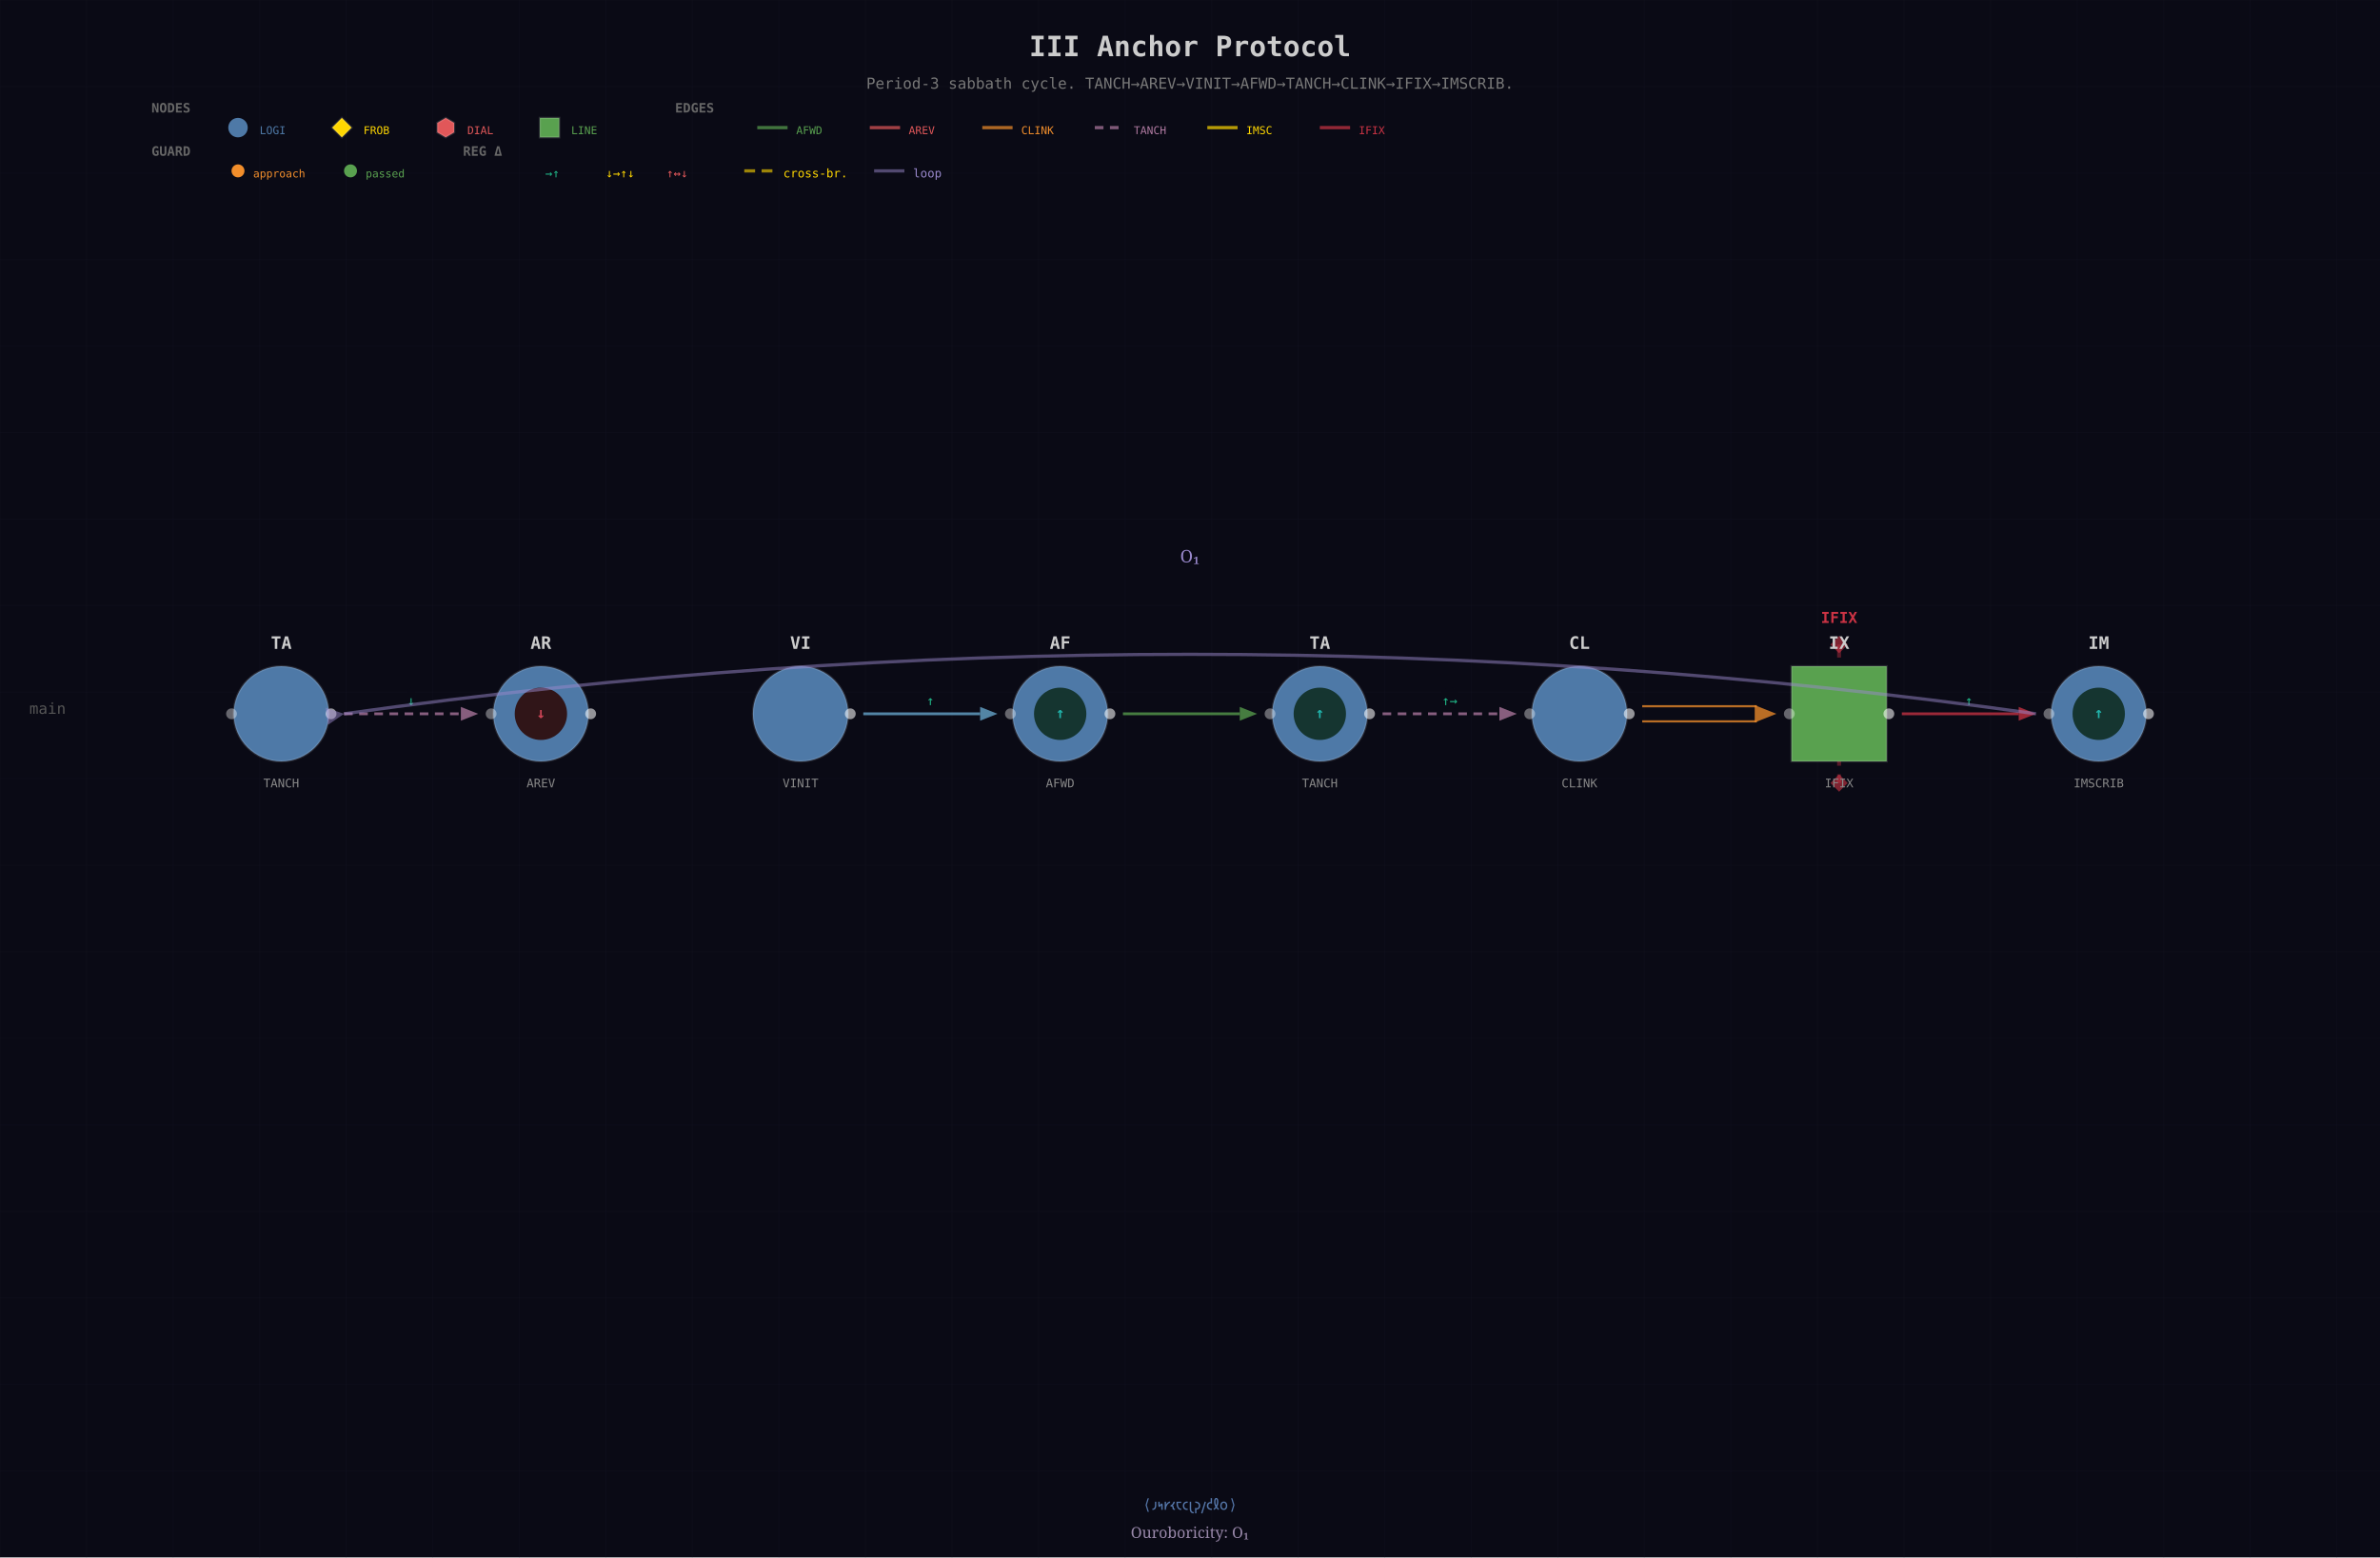
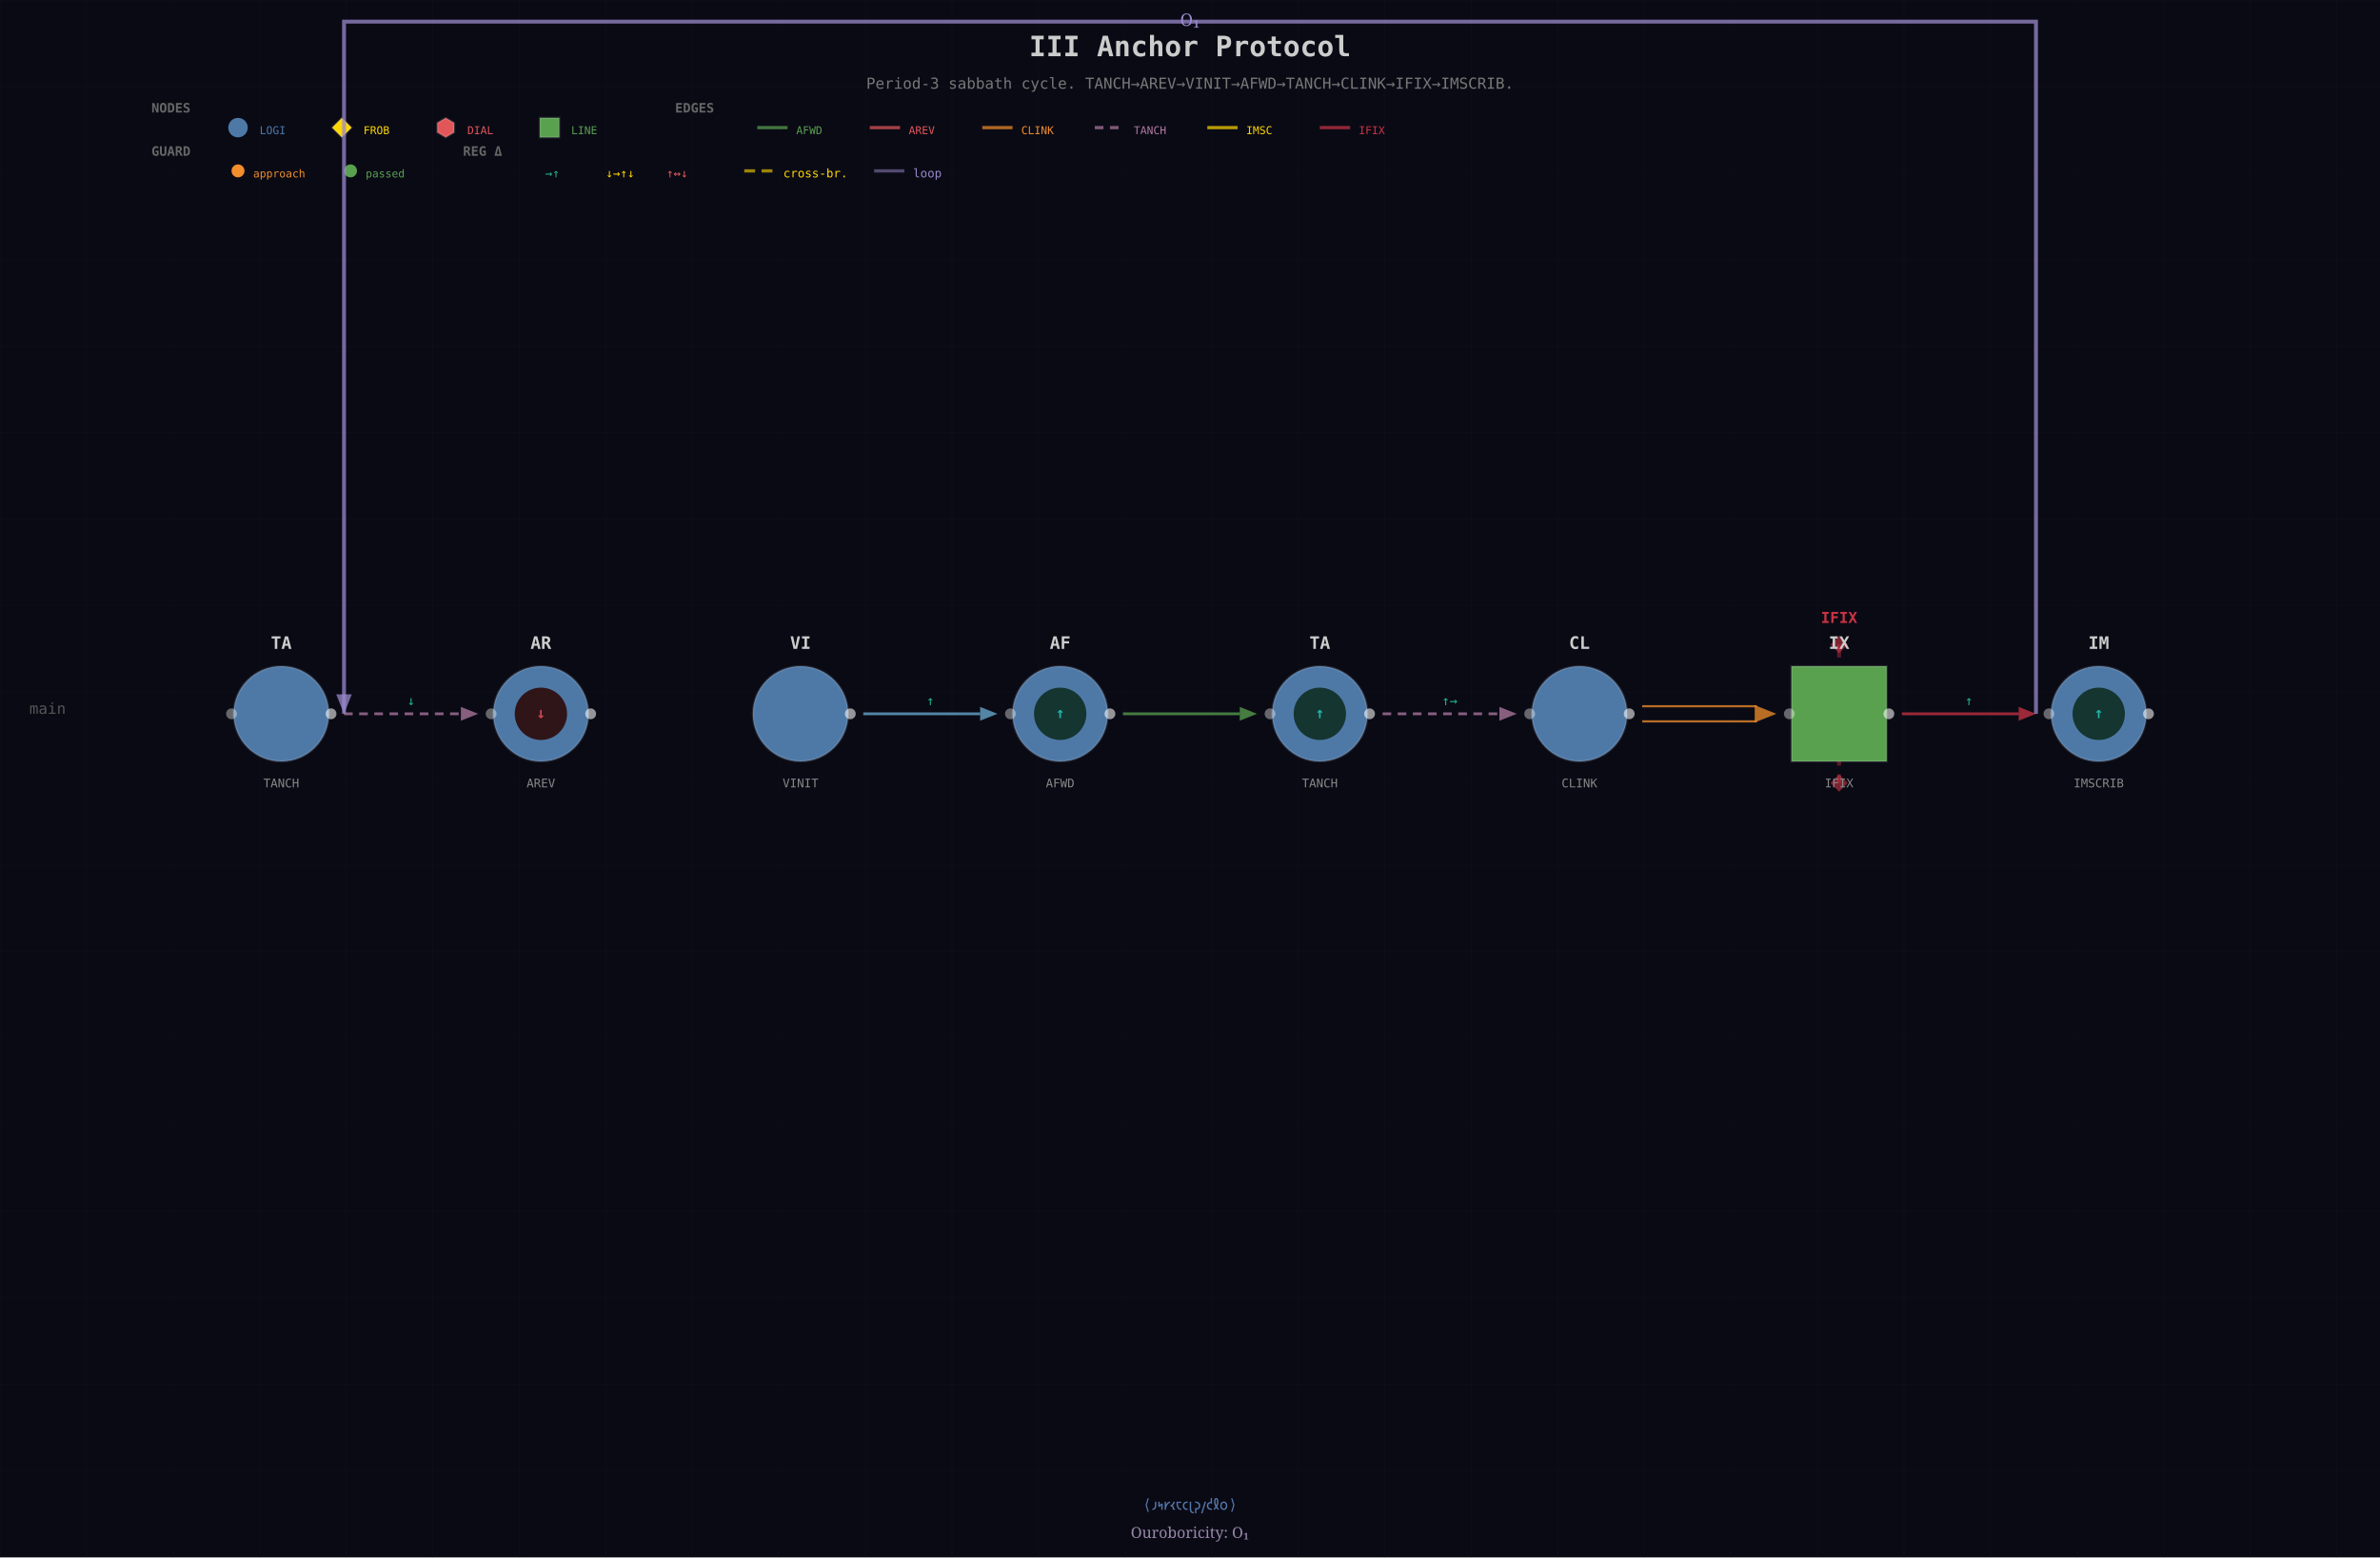
<svg xmlns="http://www.w3.org/2000/svg" viewBox="0 0 1100 720">
  <rect width="1100" height="720" fill="#0a0a15" />
  <line x1="0.0" y1="0.0" x2="0.0" y2="720.0" stroke="#151525" stroke-width="0.4" opacity="0.25" />
  <line x1="40.0" y1="0.0" x2="40.0" y2="720.0" stroke="#151525" stroke-width="0.4" opacity="0.25" />
  <line x1="80.0" y1="0.0" x2="80.0" y2="720.0" stroke="#151525" stroke-width="0.4" opacity="0.25" />
  <line x1="120.0" y1="0.0" x2="120.0" y2="720.0" stroke="#151525" stroke-width="0.4" opacity="0.25" />
  <line x1="160.0" y1="0.0" x2="160.0" y2="720.0" stroke="#151525" stroke-width="0.4" opacity="0.25" />
  <line x1="200.0" y1="0.0" x2="200.0" y2="720.0" stroke="#151525" stroke-width="0.4" opacity="0.25" />
  <line x1="240.0" y1="0.0" x2="240.0" y2="720.0" stroke="#151525" stroke-width="0.4" opacity="0.25" />
  <line x1="280.0" y1="0.0" x2="280.0" y2="720.0" stroke="#151525" stroke-width="0.4" opacity="0.25" />
  <line x1="320.0" y1="0.0" x2="320.0" y2="720.0" stroke="#151525" stroke-width="0.4" opacity="0.25" />
  <line x1="360.0" y1="0.0" x2="360.0" y2="720.0" stroke="#151525" stroke-width="0.4" opacity="0.25" />
  <line x1="400.0" y1="0.0" x2="400.0" y2="720.0" stroke="#151525" stroke-width="0.4" opacity="0.25" />
  <line x1="440.0" y1="0.0" x2="440.0" y2="720.0" stroke="#151525" stroke-width="0.4" opacity="0.25" />
  <line x1="480.0" y1="0.0" x2="480.0" y2="720.0" stroke="#151525" stroke-width="0.4" opacity="0.25" />
  <line x1="520.0" y1="0.0" x2="520.0" y2="720.0" stroke="#151525" stroke-width="0.4" opacity="0.25" />
  <line x1="560.0" y1="0.0" x2="560.0" y2="720.0" stroke="#151525" stroke-width="0.4" opacity="0.25" />
  <line x1="600.0" y1="0.0" x2="600.0" y2="720.0" stroke="#151525" stroke-width="0.4" opacity="0.25" />
  <line x1="640.0" y1="0.0" x2="640.0" y2="720.0" stroke="#151525" stroke-width="0.4" opacity="0.25" />
  <line x1="680.0" y1="0.0" x2="680.0" y2="720.0" stroke="#151525" stroke-width="0.4" opacity="0.25" />
  <line x1="720.0" y1="0.0" x2="720.0" y2="720.0" stroke="#151525" stroke-width="0.4" opacity="0.25" />
  <line x1="760.0" y1="0.0" x2="760.0" y2="720.0" stroke="#151525" stroke-width="0.4" opacity="0.25" />
  <line x1="800.0" y1="0.0" x2="800.0" y2="720.0" stroke="#151525" stroke-width="0.4" opacity="0.25" />
  <line x1="840.0" y1="0.0" x2="840.0" y2="720.0" stroke="#151525" stroke-width="0.4" opacity="0.25" />
  <line x1="880.0" y1="0.0" x2="880.0" y2="720.0" stroke="#151525" stroke-width="0.4" opacity="0.25" />
  <line x1="920.0" y1="0.0" x2="920.0" y2="720.0" stroke="#151525" stroke-width="0.4" opacity="0.25" />
  <line x1="960.0" y1="0.0" x2="960.0" y2="720.0" stroke="#151525" stroke-width="0.4" opacity="0.25" />
  <line x1="1000.0" y1="0.0" x2="1000.0" y2="720.0" stroke="#151525" stroke-width="0.4" opacity="0.25" />
  <line x1="1040.0" y1="0.0" x2="1040.0" y2="720.0" stroke="#151525" stroke-width="0.4" opacity="0.25" />
  <line x1="1080.0" y1="0.0" x2="1080.0" y2="720.0" stroke="#151525" stroke-width="0.4" opacity="0.25" />
  <line x1="0.0" y1="0.0" x2="1100.0" y2="0.0" stroke="#151525" stroke-width="0.4" opacity="0.25" />
  <line x1="0.0" y1="40.0" x2="1100.0" y2="40.0" stroke="#151525" stroke-width="0.4" opacity="0.25" />
  <line x1="0.0" y1="80.0" x2="1100.0" y2="80.0" stroke="#151525" stroke-width="0.4" opacity="0.25" />
  <line x1="0.0" y1="120.0" x2="1100.0" y2="120.0" stroke="#151525" stroke-width="0.4" opacity="0.25" />
  <line x1="0.0" y1="160.0" x2="1100.0" y2="160.0" stroke="#151525" stroke-width="0.4" opacity="0.25" />
  <line x1="0.0" y1="200.0" x2="1100.0" y2="200.0" stroke="#151525" stroke-width="0.4" opacity="0.25" />
  <line x1="0.0" y1="240.0" x2="1100.0" y2="240.0" stroke="#151525" stroke-width="0.4" opacity="0.25" />
  <line x1="0.0" y1="280.0" x2="1100.0" y2="280.0" stroke="#151525" stroke-width="0.4" opacity="0.25" />
  <line x1="0.0" y1="320.0" x2="1100.0" y2="320.0" stroke="#151525" stroke-width="0.4" opacity="0.25" />
  <line x1="0.0" y1="360.0" x2="1100.0" y2="360.0" stroke="#151525" stroke-width="0.4" opacity="0.25" />
  <line x1="0.0" y1="400.0" x2="1100.0" y2="400.0" stroke="#151525" stroke-width="0.4" opacity="0.25" />
  <line x1="0.0" y1="440.0" x2="1100.0" y2="440.0" stroke="#151525" stroke-width="0.4" opacity="0.25" />
  <line x1="0.0" y1="480.0" x2="1100.0" y2="480.0" stroke="#151525" stroke-width="0.4" opacity="0.25" />
  <line x1="0.0" y1="520.0" x2="1100.0" y2="520.0" stroke="#151525" stroke-width="0.4" opacity="0.25" />
  <line x1="0.0" y1="560.0" x2="1100.0" y2="560.0" stroke="#151525" stroke-width="0.4" opacity="0.25" />
  <line x1="0.0" y1="600.0" x2="1100.0" y2="600.0" stroke="#151525" stroke-width="0.4" opacity="0.25" />
  <line x1="0.0" y1="640.0" x2="1100.0" y2="640.0" stroke="#151525" stroke-width="0.4" opacity="0.25" />
  <line x1="0.0" y1="680.0" x2="1100.0" y2="680.0" stroke="#151525" stroke-width="0.4" opacity="0.25" />
  <text x="550.0" y="26.0" fill="#cccccc" font-size="13" text-anchor="middle" font-family="monospace" font-weight="bold">III Anchor Protocol</text>
  <text x="550.0" y="41.0" fill="#777" font-size="7" text-anchor="middle" font-family="monospace">Period-3 sabbath cycle. TANCH→AREV→VINIT→AFWD→TANCH→CLINK→IFIX→IMSCRIB.</text>
  <text x="22.0" y="330.0" fill="#555" font-size="7" text-anchor="middle" font-family="monospace">main</text>
  <line x1="850.0" y1="298.0" x2="850.0" y2="362.0" stroke="#cc3344" stroke-width="1.8" opacity="0.4" stroke-dasharray="6,4" />
  <text x="850.0" y="288.0" fill="#cc3344" font-size="7" text-anchor="middle" font-family="monospace" font-weight="bold">IFIX</text>
  <polygon points="850.0,294.0 854.0,298 850.0,302.0 846.0,298" fill="#cc3344" opacity="0.6" />
  <polygon points="850.0,358.0 854.0,362 850.0,366.0 846.0,362" fill="#cc3344" opacity="0.6" />
  <line x1="159.0" y1="330.0" x2="213.0" y2="330.0" stroke="#b07aa1" stroke-width="1.3" opacity="0.75" stroke-dasharray="4,3" />
  <polygon points="221.0,330.0 213.0,333.2 213.0,326.8" fill="#b07aa1" opacity="0.75" />
  <rect x="188.0" y="318.0" width="4.0" height="10" fill="#0a0a15" opacity="0.7" rx="3" />
  <text x="190.0" y="326.0" fill="#20b888" font-size="6" text-anchor="middle" font-family="monospace">↓</text>
  <line x1="399.0" y1="330.0" x2="453.0" y2="330.0" stroke="#6baed6" stroke-width="1.3" opacity="0.75" />
  <polygon points="461.0,330.0 453.0,333.2 453.0,326.8" fill="#6baed6" opacity="0.75" />
  <rect x="428.0" y="318.0" width="4.0" height="10" fill="#0a0a15" opacity="0.7" rx="3" />
  <text x="430.0" y="326.0" fill="#20b888" font-size="6" text-anchor="middle" font-family="monospace">↑</text>
  <line x1="519.0" y1="330.0" x2="573.0" y2="330.0" stroke="#59a14f" stroke-width="1.3" opacity="0.75" />
  <polygon points="581.0,330.0 573.0,333.2 573.0,326.8" fill="#59a14f" opacity="0.75" />
  <line x1="639.0" y1="330.0" x2="693.0" y2="330.0" stroke="#b07aa1" stroke-width="1.3" opacity="0.75" stroke-dasharray="4,3" />
  <polygon points="701.0,330.0 693.0,333.2 693.0,326.8" fill="#b07aa1" opacity="0.75" />
  <rect x="666.0" y="318.0" width="8.0" height="10" fill="#0a0a15" opacity="0.7" rx="3" />
  <text x="670.0" y="326.0" fill="#20b888" font-size="6" text-anchor="middle" font-family="monospace">↑→</text>
  <line x1="759.0" y1="326.5" x2="812.0" y2="326.5" stroke="#f28e2b" stroke-width="1.0" opacity="0.75" />
  <line x1="759.0" y1="333.5" x2="812.0" y2="333.5" stroke="#f28e2b" stroke-width="1.0" opacity="0.75" />
  <polygon points="821.0,330.0 811.0,334.0 811.0,326.0" fill="#f28e2b" opacity="0.75" />
  <line x1="879.0" y1="330.0" x2="933.0" y2="330.0" stroke="#cc3344" stroke-width="1.3" opacity="0.75" />
  <polygon points="941.0,330.0 933.0,333.2 933.0,326.8" fill="#cc3344" opacity="0.75" />
  <rect x="908.0" y="318.0" width="4.0" height="10" fill="#0a0a15" opacity="0.7" rx="3" />
  <text x="910.0" y="326.0" fill="#20b888" font-size="6" text-anchor="middle" font-family="monospace">↑</text>
  <circle cx="130.0" cy="330.0" r="22.0" fill="#4e79a7" stroke="#ffffff20" stroke-width="1.0" />
  <text x="130.0" y="300.0" fill="#cccccc" font-size="8" text-anchor="middle" font-family="monospace" font-weight="bold">TA</text>
  <text x="130.0" y="364.0" fill="#888" font-size="5.5" text-anchor="middle" font-family="monospace">TANCH</text>
  <circle cx="107.0" cy="330.0" r="2.5" fill="#ffffff60" stroke-width="0" />
  <circle cx="153.0" cy="330.0" r="2.5" fill="#ffffff90" stroke-width="0" />
  <circle cx="250.0" cy="330.0" r="22.0" fill="#4e79a7" stroke="#ffffff20" stroke-width="1.0" />
  <circle cx="250.0" cy="330.0" r="12.1" fill="#301518" stroke-width="0" />
  <text x="250.0" y="332.0" fill="#cc4455" font-size="7" text-anchor="middle" font-family="monospace" font-weight="bold">↓</text>
  <text x="250.0" y="300.0" fill="#cccccc" font-size="8" text-anchor="middle" font-family="monospace" font-weight="bold">AR</text>
  <text x="250.0" y="364.0" fill="#888" font-size="5.5" text-anchor="middle" font-family="monospace">AREV</text>
  <circle cx="227.0" cy="330.0" r="2.5" fill="#ffffff60" stroke-width="0" />
  <circle cx="273.0" cy="330.0" r="2.5" fill="#ffffff90" stroke-width="0" />
  <circle cx="370.0" cy="330.0" r="22.0" fill="#4e79a7" stroke="#ffffff20" stroke-width="1.0" />
  <text x="370.0" y="300.0" fill="#cccccc" font-size="8" text-anchor="middle" font-family="monospace" font-weight="bold">VI</text>
  <text x="370.0" y="364.0" fill="#888" font-size="5.5" text-anchor="middle" font-family="monospace">VINIT</text>
  <circle cx="393.0" cy="330.0" r="2.5" fill="#ffffff90" stroke-width="0" />
  <circle cx="490.0" cy="330.0" r="22.0" fill="#4e79a7" stroke="#ffffff20" stroke-width="1.0" />
  <circle cx="490.0" cy="330.0" r="12.1" fill="#153530" stroke-width="0" />
  <text x="490.0" y="332.0" fill="#20b2aa" font-size="7" text-anchor="middle" font-family="monospace" font-weight="bold">↑</text>
  <text x="490.0" y="300.0" fill="#cccccc" font-size="8" text-anchor="middle" font-family="monospace" font-weight="bold">AF</text>
  <text x="490.0" y="364.0" fill="#888" font-size="5.5" text-anchor="middle" font-family="monospace">AFWD</text>
  <circle cx="467.0" cy="330.0" r="2.5" fill="#ffffff60" stroke-width="0" />
  <circle cx="513.0" cy="330.0" r="2.5" fill="#ffffff90" stroke-width="0" />
  <circle cx="610.0" cy="330.0" r="22.0" fill="#4e79a7" stroke="#ffffff20" stroke-width="1.0" />
  <circle cx="610.0" cy="330.0" r="12.1" fill="#153530" stroke-width="0" />
  <text x="610.0" y="332.0" fill="#20b2aa" font-size="7" text-anchor="middle" font-family="monospace" font-weight="bold">↑</text>
  <text x="610.0" y="300.0" fill="#cccccc" font-size="8" text-anchor="middle" font-family="monospace" font-weight="bold">TA</text>
  <text x="610.0" y="364.0" fill="#888" font-size="5.5" text-anchor="middle" font-family="monospace">TANCH</text>
  <circle cx="587.0" cy="330.0" r="2.5" fill="#ffffff60" stroke-width="0" />
  <circle cx="633.0" cy="330.0" r="2.5" fill="#ffffff90" stroke-width="0" />
  <circle cx="730.0" cy="330.0" r="22.0" fill="#4e79a7" stroke="#ffffff20" stroke-width="1.0" />
  <text x="730.0" y="300.0" fill="#cccccc" font-size="8" text-anchor="middle" font-family="monospace" font-weight="bold">CL</text>
  <text x="730.0" y="364.0" fill="#888" font-size="5.5" text-anchor="middle" font-family="monospace">CLINK</text>
  <circle cx="707.0" cy="330.0" r="2.5" fill="#ffffff60" stroke-width="0" />
  <circle cx="753.0" cy="330.0" r="2.5" fill="#ffffff90" stroke-width="0" />
  <rect x="828.0" y="308.0" width="44.0" height="44.0" fill="#59a14f" stroke="#ffffff20" stroke-width="1.0" />
  <text x="850.0" y="300.0" fill="#cccccc" font-size="8" text-anchor="middle" font-family="monospace" font-weight="bold">IX</text>
  <text x="850.0" y="364.0" fill="#888" font-size="5.5" text-anchor="middle" font-family="monospace">IFIX</text>
  <circle cx="827.0" cy="330.0" r="2.5" fill="#ffffff60" stroke-width="0" />
  <circle cx="873.0" cy="330.0" r="2.5" fill="#ffffff90" stroke-width="0" />
  <circle cx="970.0" cy="330.0" r="22.0" fill="#4e79a7" stroke="#ffffff20" stroke-width="1.0" />
  <circle cx="970.0" cy="330.0" r="12.1" fill="#153530" stroke-width="0" />
  <text x="970.0" y="332.0" fill="#20b2aa" font-size="7" text-anchor="middle" font-family="monospace" font-weight="bold">↑</text>
  <text x="970.0" y="300.0" fill="#cccccc" font-size="8" text-anchor="middle" font-family="monospace" font-weight="bold">IM</text>
  <text x="970.0" y="364.0" fill="#888" font-size="5.5" text-anchor="middle" font-family="monospace">IMSCRIB</text>
  <circle cx="947.0" cy="330.0" r="2.5" fill="#ffffff60" stroke-width="0" />
  <circle cx="993.0" cy="330.0" r="2.5" fill="#ffffff90" stroke-width="0" />
-   <path d="M941.0,330.0 Q550.0,275.0 159.0,330.0" fill="none" stroke="#9988cc" stroke-width="1.5" opacity="0.5" />
-   <polygon points="159.0,330.0 150.5,327.2 151.6,335.1" fill="#9988cc" opacity="0.5" />
-   <text x="550.0" y="260.0" fill="#9988cc" font-size="8" text-anchor="middle" font-family="serif">O₁</text>
  <text x="550.0" y="698.0" fill="#5577aa" font-size="7" text-anchor="middle" font-family="monospace">⟨𐑨𐑰𐑾𐑬𐑱𐑤𐑚𐑜𐑢𐑒𐑙𐑴⟩</text>
  <text x="550.0" y="711.0" fill="#9988aa" font-size="7" text-anchor="middle" font-family="serif">Ouroboricity: O₁</text>
  <text x="70.0" y="52.0" fill="#666" font-size="6" text-anchor="start" font-family="monospace" font-weight="bold">NODES</text>
  <circle cx="110.0" cy="59.0" r="4.5" fill="#4e79a7" stroke-width="0" />
  <text x="120.0" y="62.0" fill="#4e79a7" font-size="5" text-anchor="start" font-family="monospace">LOGI</text>
  <polygon points="158,54.5 162.5,59 158,63.5 153.5,59" fill="#ffd700" stroke="#ffffff20" stroke-width="1.0" />
  <text x="168.0" y="62.0" fill="#ffd700" font-size="5" text-anchor="start" font-family="monospace">FROB</text>
  <polygon points="209.9,61.2 206.0,63.5 202.1,61.2 202.1,56.8 206.0,54.5 209.9,56.8" fill="#e15759" stroke="#ffffff20" stroke-width="1.0" />
  <text x="216.0" y="62.0" fill="#e15759" font-size="5" text-anchor="start" font-family="monospace">DIAL</text>
  <rect x="249.5" y="54.5" width="9.0" height="9.0" fill="#59a14f" stroke="#ffffff20" stroke-width="1.0" />
  <text x="264.0" y="62.0" fill="#59a14f" font-size="5" text-anchor="start" font-family="monospace">LINE</text>
  <text x="312.0" y="52.0" fill="#666" font-size="6" text-anchor="start" font-family="monospace" font-weight="bold">EDGES</text>
  <line x1="350.0" y1="59.0" x2="364.0" y2="59.0" stroke="#59a14f" stroke-width="1.5" opacity="0.7" />
  <text x="368.0" y="62.0" fill="#59a14f" font-size="5" text-anchor="start" font-family="monospace">AFWD</text>
  <line x1="402.0" y1="59.0" x2="416.0" y2="59.0" stroke="#e15759" stroke-width="1.5" opacity="0.7" />
  <text x="420.0" y="62.0" fill="#e15759" font-size="5" text-anchor="start" font-family="monospace">AREV</text>
  <line x1="454.0" y1="59.0" x2="468.0" y2="59.0" stroke="#f28e2b" stroke-width="1.5" opacity="0.7" />
  <text x="472.0" y="62.0" fill="#f28e2b" font-size="5" text-anchor="start" font-family="monospace">CLINK</text>
  <line x1="506.0" y1="59.0" x2="520.0" y2="59.0" stroke="#b07aa1" stroke-width="1.5" opacity="0.7" stroke-dasharray="4,3" />
  <text x="524.0" y="62.0" fill="#b07aa1" font-size="5" text-anchor="start" font-family="monospace">TANCH</text>
  <line x1="558.0" y1="59.0" x2="572.0" y2="59.0" stroke="#ffd700" stroke-width="1.5" opacity="0.7" />
  <text x="576.0" y="62.0" fill="#ffd700" font-size="5" text-anchor="start" font-family="monospace">IMSC</text>
  <line x1="610.0" y1="59.0" x2="624.0" y2="59.0" stroke="#cc3344" stroke-width="1.5" opacity="0.7" />
  <text x="628.0" y="62.0" fill="#cc3344" font-size="5" text-anchor="start" font-family="monospace">IFIX</text>
  <text x="70.0" y="72.0" fill="#666" font-size="6" text-anchor="start" font-family="monospace" font-weight="bold">GUARD</text>
  <circle cx="110.0" cy="79.0" r="3.0" fill="#f28e2b" stroke-width="0.8" />
  <text x="117.0" y="82.0" fill="#f28e2b" font-size="5" text-anchor="start" font-family="monospace">approach</text>
  <circle cx="162.0" cy="79.0" r="3.0" fill="#59a14f" stroke-width="0.9" />
  <text x="169.0" y="82.0" fill="#59a14f" font-size="5" text-anchor="start" font-family="monospace">passed</text>
  <text x="214.0" y="72.0" fill="#666" font-size="6" text-anchor="start" font-family="monospace" font-weight="bold">REG Δ</text>
  <text x="252.0" y="82.0" fill="#20b888" font-size="5.5" text-anchor="start" font-family="monospace">→↑</text>
  <text x="280.0" y="82.0" fill="#ffd700" font-size="5.5" text-anchor="start" font-family="monospace">↓→↑↓</text>
  <text x="308.0" y="82.0" fill="#e15759" font-size="5.5" text-anchor="start" font-family="monospace">↑↔↓</text>
  <line x1="344.0" y1="79.0" x2="358.0" y2="79.0" stroke="#ffd700" stroke-width="1.5" opacity="0.6" stroke-dasharray="5,3" />
  <text x="362.0" y="82.0" fill="#ffd700" font-size="5.5" text-anchor="start" font-family="monospace">cross-br.</text>
  <line x1="404.0" y1="79.0" x2="418.0" y2="79.0" stroke="#9988cc" stroke-width="1.5" opacity="0.5" />
  <text x="422.0" y="82.0" fill="#9988cc" font-size="5.5" text-anchor="start" font-family="monospace">loop</text>
+   <path d="M941.0,330.0 L941.0,10.0 L159.0,10.0 L159.0,330.0" fill="none" stroke="#9988cc" stroke-width="1.8" opacity="0.75" />
+   <polygon points="159.0,330.0 155.4,321.0 162.6,321.0" fill="#9988cc" opacity="0.75" />
+   <text x="550.0" y="12.0" fill="#9988cc" font-size="8" text-anchor="middle" font-family="serif">O₁</text>
</svg>
